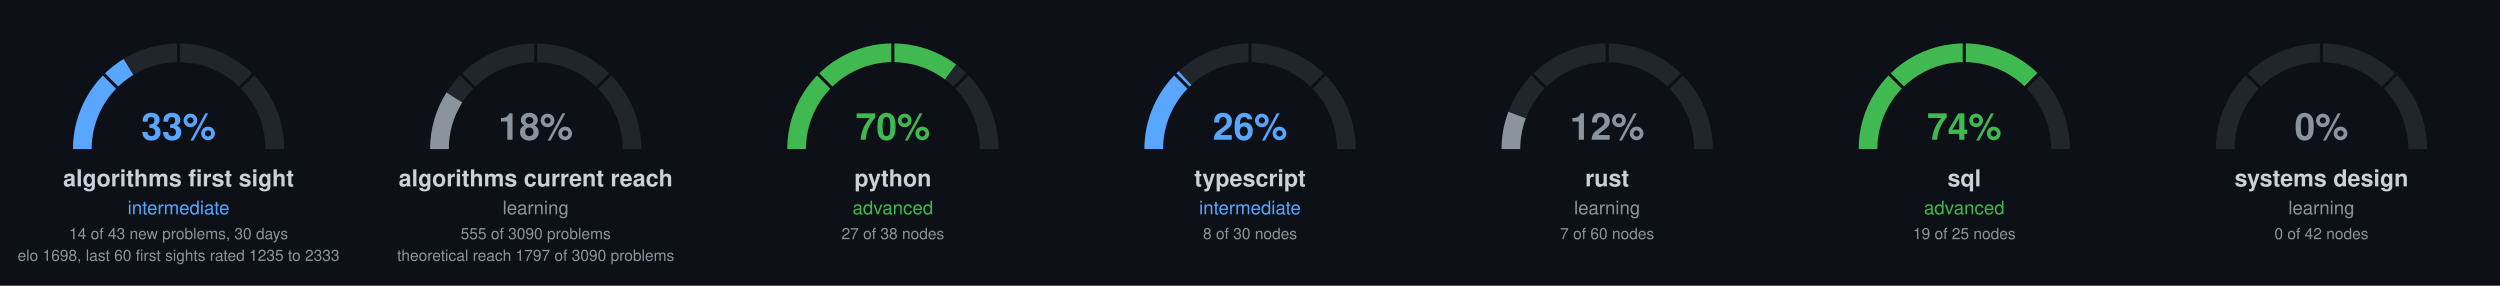
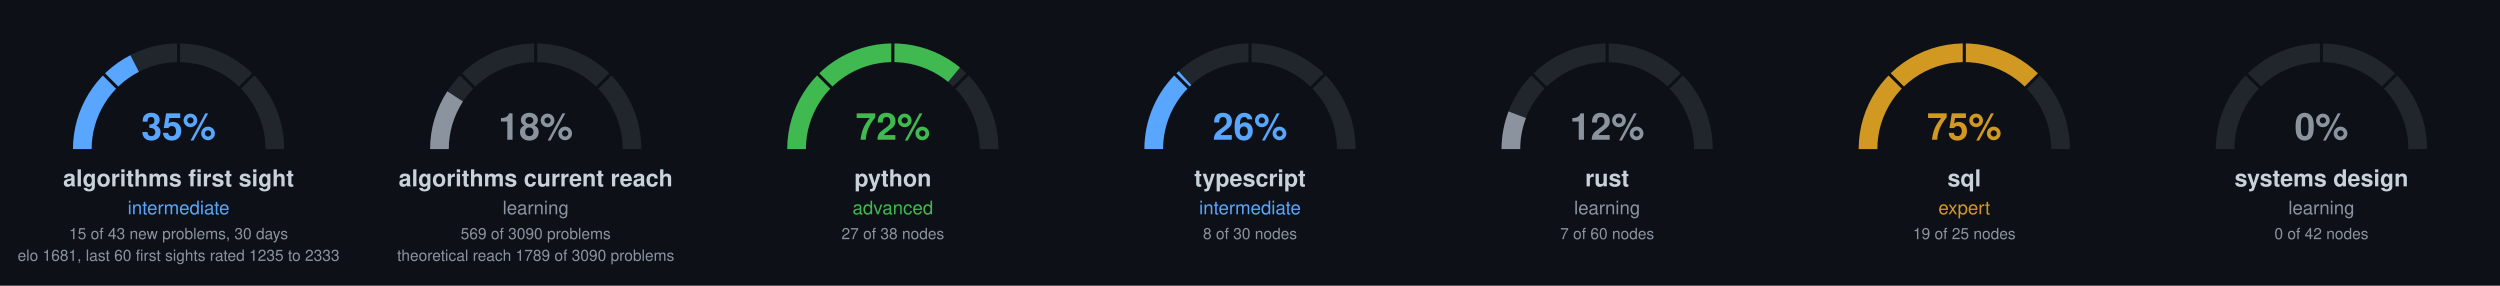
<svg xmlns="http://www.w3.org/2000/svg" width="1610" height="184" viewBox="0 0 1610 184" font-family="-apple-system, BlinkMacSystemFont, Segoe UI, Helvetica, Arial, sans-serif">
  <rect width="1610" height="184" fill="#0d1117" />
  <path d="M53.0,96.0 A62,62 0 0 1 177.0,96.0" fill="none" stroke="#21262d" stroke-width="12" stroke-opacity="1.0" stroke-linecap="butt" />
-   <path d="M53.0,96.0 A62,62 0 0 1 82.7,43.1" fill="none" stroke="#58a6ff" stroke-width="12" stroke-opacity="1.0" stroke-linecap="butt" />
+   <path d="M53.0,96.0 A62,62 0 0 1 86.7,40.9" fill="none" stroke="#58a6ff" stroke-width="12" stroke-opacity="1.0" stroke-linecap="butt" />
  <line x1="77.5" y1="58.5" x2="64.8" y2="45.8" stroke="#0d1117" stroke-width="2" />
  <line x1="115.0" y1="43.0" x2="115.0" y2="25.0" stroke="#0d1117" stroke-width="2" />
  <line x1="152.5" y1="58.5" x2="165.2" y2="45.8" stroke="#0d1117" stroke-width="2" />
-   <text x="115.0" y="90.0" text-anchor="middle" font-size="24" font-weight="bold" fill="#58a6ff">33%</text>
+   <text x="115.0" y="90.0" text-anchor="middle" font-size="24" font-weight="bold" fill="#58a6ff">35%</text>
  <text x="115.0" y="120.0" text-anchor="middle" font-size="15" font-weight="bold" fill="#c9d1d9">algorithms first sight</text>
  <text x="115.0" y="138.0" text-anchor="middle" font-size="12" fill="#58a6ff">intermediate</text>
-   <text x="115.0" y="154.0" text-anchor="middle" font-size="10" fill="#8b949e">14 of 43 new problems, 30 days</text>
-   <text x="115.0" y="168.0" text-anchor="middle" font-size="10" fill="#8b949e">elo 1698, last 60 first sights rated 1235 to 2333</text>
+   <text x="115.0" y="154.0" text-anchor="middle" font-size="10" fill="#8b949e">15 of 43 new problems, 30 days</text>
+   <text x="115.0" y="168.0" text-anchor="middle" font-size="10" fill="#8b949e">elo 1681, last 60 first sights rated 1235 to 2333</text>
  <path d="M283.0,96.0 A62,62 0 0 1 407.0,96.0" fill="none" stroke="#21262d" stroke-width="12" stroke-opacity="1.0" stroke-linecap="butt" />
-   <path d="M283.0,96.0 A62,62 0 0 1 292.6,62.8" fill="none" stroke="#8b949e" stroke-width="12" stroke-opacity="1.0" stroke-linecap="butt" />
+   <path d="M283.0,96.0 A62,62 0 0 1 293.1,62.1" fill="none" stroke="#8b949e" stroke-width="12" stroke-opacity="1.0" stroke-linecap="butt" />
  <line x1="307.5" y1="58.5" x2="294.8" y2="45.8" stroke="#0d1117" stroke-width="2" />
  <line x1="345.0" y1="43.0" x2="345.0" y2="25.0" stroke="#0d1117" stroke-width="2" />
  <line x1="382.5" y1="58.5" x2="395.2" y2="45.8" stroke="#0d1117" stroke-width="2" />
  <text x="345.0" y="90.0" text-anchor="middle" font-size="24" font-weight="bold" fill="#8b949e">18%</text>
  <text x="345.0" y="120.0" text-anchor="middle" font-size="15" font-weight="bold" fill="#c9d1d9">algorithms current reach</text>
  <text x="345.0" y="138.0" text-anchor="middle" font-size="12" fill="#8b949e">learning</text>
-   <text x="345.0" y="154.0" text-anchor="middle" font-size="10" fill="#8b949e">555 of 3090 problems</text>
-   <text x="345.0" y="168.0" text-anchor="middle" font-size="10" fill="#8b949e">theoretical reach 1797 of 3090 problems</text>
+   <text x="345.0" y="154.0" text-anchor="middle" font-size="10" fill="#8b949e">569 of 3090 problems</text>
+   <text x="345.0" y="168.0" text-anchor="middle" font-size="10" fill="#8b949e">theoretical reach 1789 of 3090 problems</text>
  <path d="M513.0,96.0 A62,62 0 0 1 637.0,96.0" fill="none" stroke="#21262d" stroke-width="12" stroke-opacity="1.0" stroke-linecap="butt" />
-   <path d="M513.0,96.0 A62,62 0 0 1 612.1,46.3" fill="none" stroke="#3fb950" stroke-width="12" stroke-opacity="1.0" stroke-linecap="butt" />
+   <path d="M513.0,96.0 A62,62 0 0 1 614.4,48.1" fill="none" stroke="#3fb950" stroke-width="12" stroke-opacity="1.0" stroke-linecap="butt" />
  <line x1="537.5" y1="58.5" x2="524.8" y2="45.8" stroke="#0d1117" stroke-width="2" />
  <line x1="575.0" y1="43.0" x2="575.0" y2="25.0" stroke="#0d1117" stroke-width="2" />
  <line x1="612.5" y1="58.5" x2="625.2" y2="45.8" stroke="#0d1117" stroke-width="2" />
-   <text x="575.0" y="90.0" text-anchor="middle" font-size="24" font-weight="bold" fill="#3fb950">70%</text>
+   <text x="575.0" y="90.0" text-anchor="middle" font-size="24" font-weight="bold" fill="#3fb950">72%</text>
  <text x="575.0" y="120.0" text-anchor="middle" font-size="15" font-weight="bold" fill="#c9d1d9">python</text>
  <text x="575.0" y="138.0" text-anchor="middle" font-size="12" fill="#3fb950">advanced</text>
  <text x="575.0" y="154.0" text-anchor="middle" font-size="10" fill="#8b949e">27 of 38 nodes</text>
  <path d="M743.0,96.0 A62,62 0 0 1 867.0,96.0" fill="none" stroke="#21262d" stroke-width="12" stroke-opacity="1.0" stroke-linecap="butt" />
  <path d="M743.0,96.0 A62,62 0 0 1 763.1,50.3" fill="none" stroke="#58a6ff" stroke-width="12" stroke-opacity="1.0" stroke-linecap="butt" />
  <line x1="767.5" y1="58.5" x2="754.8" y2="45.8" stroke="#0d1117" stroke-width="2" />
  <line x1="805.0" y1="43.0" x2="805.0" y2="25.0" stroke="#0d1117" stroke-width="2" />
  <line x1="842.5" y1="58.5" x2="855.2" y2="45.8" stroke="#0d1117" stroke-width="2" />
  <text x="805.0" y="90.0" text-anchor="middle" font-size="24" font-weight="bold" fill="#58a6ff">26%</text>
  <text x="805.0" y="120.0" text-anchor="middle" font-size="15" font-weight="bold" fill="#c9d1d9">typescript</text>
  <text x="805.0" y="138.0" text-anchor="middle" font-size="12" fill="#58a6ff">intermediate</text>
  <text x="805.0" y="154.0" text-anchor="middle" font-size="10" fill="#8b949e">8 of 30 nodes</text>
  <path d="M973.0,96.0 A62,62 0 0 1 1097.0,96.0" fill="none" stroke="#21262d" stroke-width="12" stroke-opacity="1.0" stroke-linecap="butt" />
-   <path d="M973.0,96.0 A62,62 0 0 1 977.0,74.1" fill="none" stroke="#8b949e" stroke-width="12" stroke-opacity="1.0" stroke-linecap="butt" />
+   <path d="M973.0,96.0 A62,62 0 0 1 977.1,73.9" fill="none" stroke="#8b949e" stroke-width="12" stroke-opacity="1.0" stroke-linecap="butt" />
  <line x1="997.5" y1="58.5" x2="984.8" y2="45.8" stroke="#0d1117" stroke-width="2" />
  <line x1="1035.0" y1="43.0" x2="1035.0" y2="25.0" stroke="#0d1117" stroke-width="2" />
  <line x1="1072.5" y1="58.5" x2="1085.2" y2="45.8" stroke="#0d1117" stroke-width="2" />
  <text x="1035.0" y="90.0" text-anchor="middle" font-size="24" font-weight="bold" fill="#8b949e">12%</text>
  <text x="1035.0" y="120.0" text-anchor="middle" font-size="15" font-weight="bold" fill="#c9d1d9">rust</text>
  <text x="1035.0" y="138.0" text-anchor="middle" font-size="12" fill="#8b949e">learning</text>
  <text x="1035.0" y="154.0" text-anchor="middle" font-size="10" fill="#8b949e">7 of 60 nodes</text>
  <path d="M1203.0,96.0 A62,62 0 0 1 1327.0,96.0" fill="none" stroke="#21262d" stroke-width="12" stroke-opacity="1.0" stroke-linecap="butt" />
-   <path d="M1203.0,96.0 A62,62 0 0 1 1307.9,51.2" fill="none" stroke="#3fb950" stroke-width="12" stroke-opacity="1.0" stroke-linecap="butt" />
+   <path d="M1203.0,96.0 A62,62 0 0 1 1308.9,52.2" fill="none" stroke="#d29922" stroke-width="12" stroke-opacity="1.0" stroke-linecap="butt" />
  <line x1="1227.5" y1="58.5" x2="1214.8" y2="45.8" stroke="#0d1117" stroke-width="2" />
  <line x1="1265.0" y1="43.0" x2="1265.0" y2="25.0" stroke="#0d1117" stroke-width="2" />
  <line x1="1302.5" y1="58.5" x2="1315.2" y2="45.8" stroke="#0d1117" stroke-width="2" />
-   <text x="1265.0" y="90.0" text-anchor="middle" font-size="24" font-weight="bold" fill="#3fb950">74%</text>
+   <text x="1265.0" y="90.0" text-anchor="middle" font-size="24" font-weight="bold" fill="#d29922">75%</text>
  <text x="1265.0" y="120.0" text-anchor="middle" font-size="15" font-weight="bold" fill="#c9d1d9">sql</text>
-   <text x="1265.0" y="138.0" text-anchor="middle" font-size="12" fill="#3fb950">advanced</text>
+   <text x="1265.0" y="138.0" text-anchor="middle" font-size="12" fill="#d29922">expert</text>
  <text x="1265.0" y="154.0" text-anchor="middle" font-size="10" fill="#8b949e">19 of 25 nodes</text>
  <path d="M1433.0,96.0 A62,62 0 0 1 1557.0,96.0" fill="none" stroke="#21262d" stroke-width="12" stroke-opacity="1.0" stroke-linecap="butt" />
  <line x1="1457.5" y1="58.5" x2="1444.8" y2="45.8" stroke="#0d1117" stroke-width="2" />
  <line x1="1495.0" y1="43.0" x2="1495.0" y2="25.0" stroke="#0d1117" stroke-width="2" />
  <line x1="1532.5" y1="58.5" x2="1545.2" y2="45.8" stroke="#0d1117" stroke-width="2" />
  <text x="1495.0" y="90.0" text-anchor="middle" font-size="24" font-weight="bold" fill="#8b949e">0%</text>
  <text x="1495.0" y="120.0" text-anchor="middle" font-size="15" font-weight="bold" fill="#c9d1d9">systems design</text>
  <text x="1495.0" y="138.0" text-anchor="middle" font-size="12" fill="#8b949e">learning</text>
  <text x="1495.0" y="154.0" text-anchor="middle" font-size="10" fill="#8b949e">0 of 42 nodes</text>
</svg>
